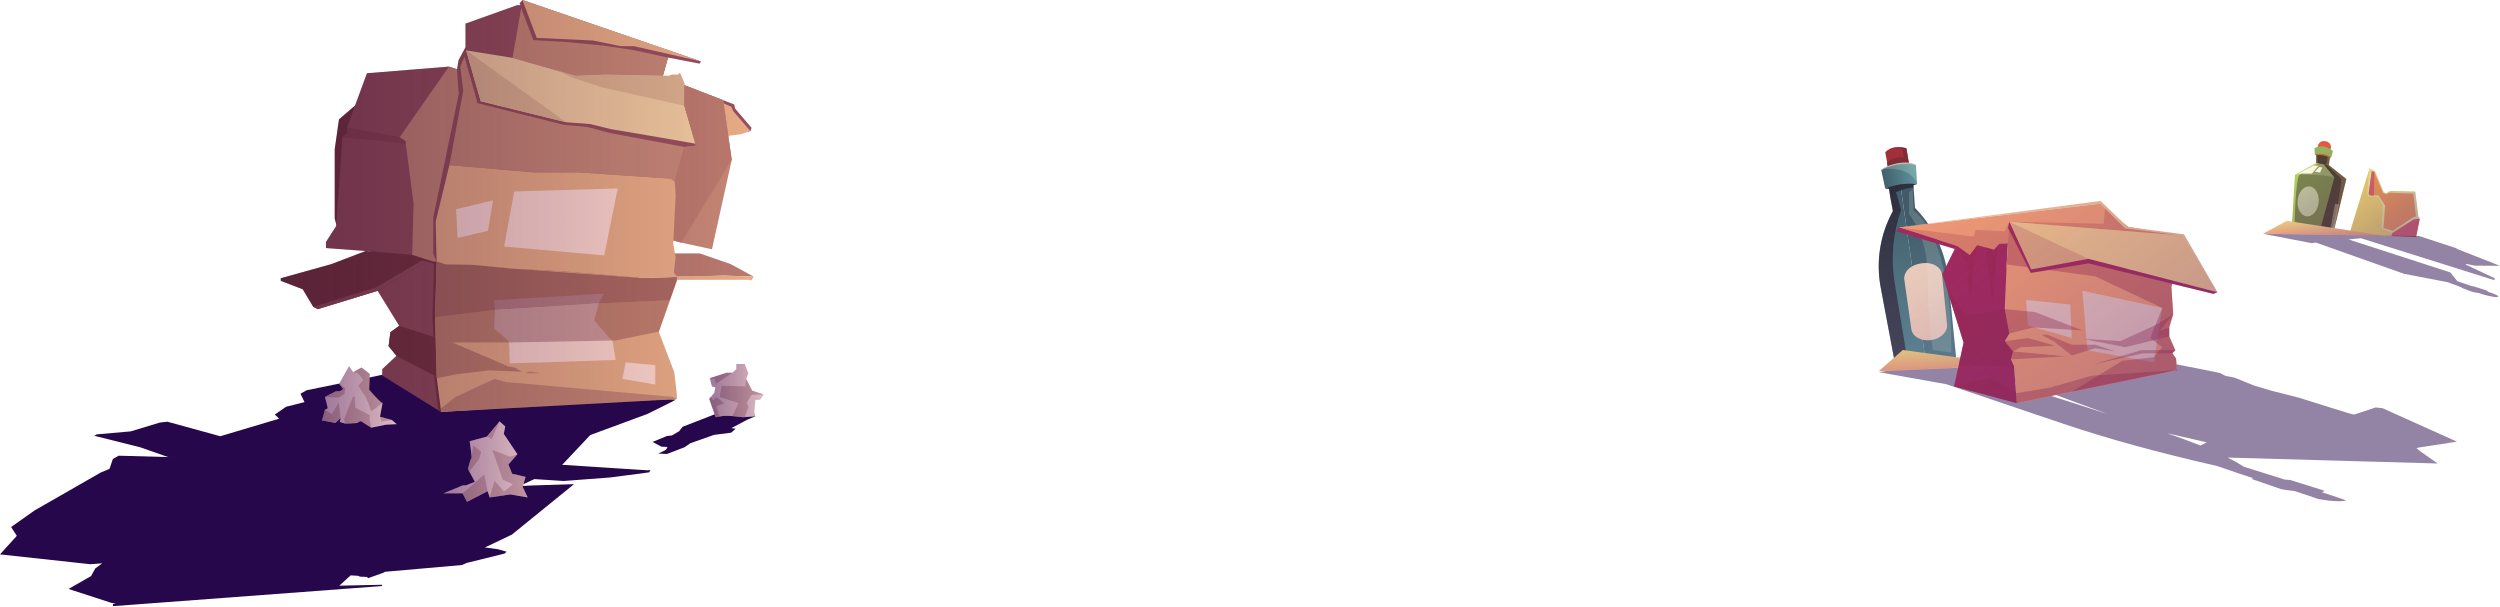
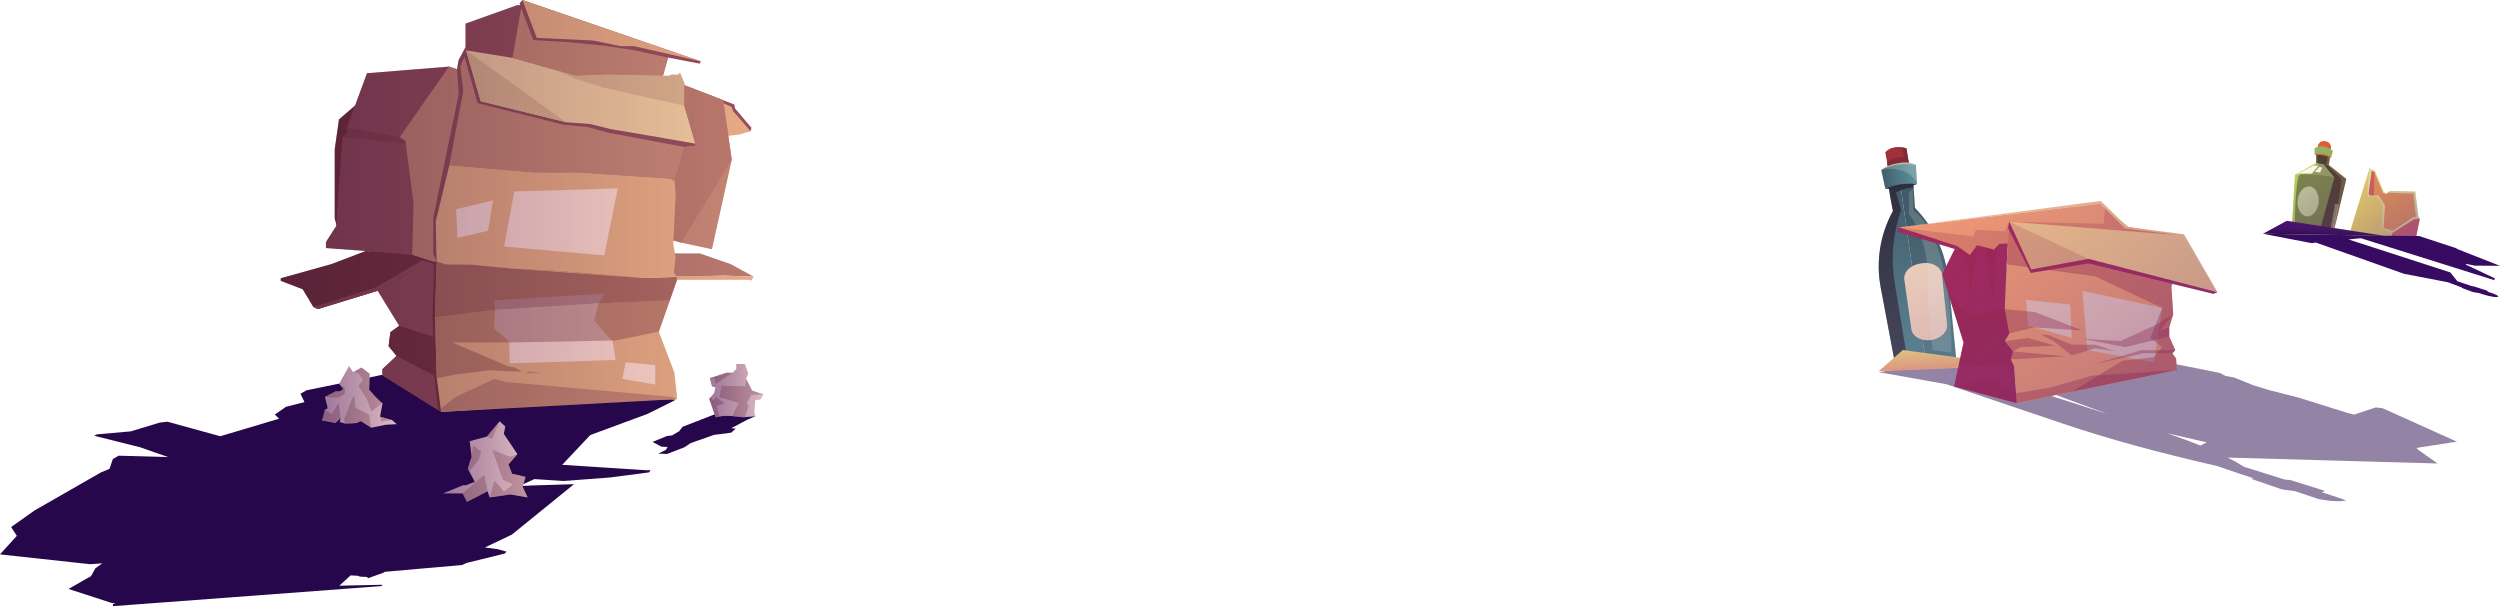
<svg xmlns="http://www.w3.org/2000/svg" xmlns:xlink="http://www.w3.org/1999/xlink" viewBox="0 0 1418.89 344.03">
  <defs>
-     <style>.cls-1{isolation:isolate;}.cls-2,.cls-3{fill:#27074b;}.cls-2,.cls-23,.cls-24,.cls-25,.cls-26,.cls-27,.cls-28,.cls-29,.cls-30,.cls-31,.cls-32,.cls-33,.cls-34,.cls-35,.cls-36,.cls-37,.cls-38,.cls-39,.cls-40,.cls-41,.cls-42,.cls-43,.cls-44,.cls-45,.cls-46,.cls-48,.cls-49,.cls-50,.cls-51,.cls-52,.cls-53,.cls-54,.cls-55,.cls-56,.cls-57{fill-rule:evenodd;}.cls-2,.cls-32{opacity:0.5;}.cls-14,.cls-16,.cls-4,.cls-6{fill:#7d3647;}.cls-5{fill:#974e5f;}.cls-53,.cls-6{opacity:0.38;}.cls-7{fill:#c58677;}.cls-8{fill:#e7ab86;}.cls-9{fill:#c58675;}.cls-10{fill:#eec79e;}.cls-11{fill:#daaf8d;}.cls-12{fill:#b9796f;}.cls-13{fill:#fad5cc;}.cls-14{opacity:0.56;}.cls-15{fill:#ddbac7;}.cls-16{opacity:0.3;}.cls-17{fill:#bb796d;}.cls-18,.cls-27,.cls-42,.cls-43{mix-blend-mode:multiply;}.cls-19{fill:url(#linear-gradient);}.cls-20{fill:url(#linear-gradient-2);}.cls-21{fill:url(#linear-gradient-3);}.cls-22{fill:url(#linear-gradient-4);}.cls-23{fill:url(#Áåçûìÿííûé_ãðàäèåíò_42);}.cls-24{fill:url(#Áåçûìÿííûé_ãðàäèåíò_83);}.cls-25{fill:url(#Áåçûìÿííûé_ãðàäèåíò_83-2);}.cls-26{fill:url(#Áåçûìÿííûé_ãðàäèåíò_66);}.cls-27{fill:#8b3d5c;}.cls-27,.cls-42{opacity:0.67;}.cls-28{fill:url(#Áåçûìÿííûé_ãðàäèåíò_17);}.cls-29{fill:#a42f38;}.cls-30{fill:#822b36;}.cls-31{fill:url(#Áåçûìÿííûé_ãðàäèåíò_83-3);}.cls-32,.cls-44,.cls-45,.cls-47{fill:#ffffe5;}.cls-32,.cls-45{mix-blend-mode:soft-light;}.cls-33{fill:#cebdac;}.cls-34{fill:#ffe86d;}.cls-35{fill:#ffffac;}.cls-36{fill:#ffa654;}.cls-37{fill:#ea6a5f;}.cls-38{fill:#e25b38;}.cls-39{fill:#ffffe8;}.cls-40{fill:#a27897;}.cls-41{fill:#d1dbe8;}.cls-42{fill:#8877bd;}.cls-43{fill:#b3d168;}.cls-46{fill:url(#Áåçûìÿííûé_ãðàäèåíò_17-2);}.cls-47{opacity:0.53;}.cls-48{fill:#ab275f;}.cls-49{fill:#ffa479;}.cls-50,.cls-53,.cls-55{fill:#9f2247;}.cls-50{opacity:0.23;}.cls-51{fill:#ffcf9d;}.cls-52{fill:#f9d1c7;}.cls-54{fill:#ffcf92;}.cls-55{opacity:0.2;}.cls-56{opacity:0.44;fill:url(#linear-gradient-5);}.cls-57{fill:url(#linear-gradient-6);}</style>
+     <style>.cls-1{isolation:isolate;}.cls-2,.cls-3{fill:#27074b;}.cls-2,.cls-23,.cls-24,.cls-25,.cls-26,.cls-27,.cls-28,.cls-29,.cls-30,.cls-31,.cls-32,.cls-33,.cls-34,.cls-35,.cls-36,.cls-37,.cls-38,.cls-39,.cls-40,.cls-41,.cls-42,.cls-43,.cls-44,.cls-45,.cls-46,.cls-48,.cls-49,.cls-50,.cls-51,.cls-52,.cls-53,.cls-54,.cls-55,.cls-56,.cls-57,.cls-58{fill-rule:evenodd;}.cls-2,.cls-32{opacity:0.5;}.cls-14,.cls-16,.cls-4,.cls-6{fill:#7d3647;}.cls-5{fill:#974e5f;}.cls-53,.cls-6{opacity:0.38;}.cls-7{fill:#c58677;}.cls-8{fill:#e7ab86;}.cls-9{fill:#c58675;}.cls-10{fill:#eec79e;}.cls-11{fill:#daaf8d;}.cls-12{fill:#b9796f;}.cls-13{fill:#fad5cc;}.cls-14{opacity:0.56;}.cls-15{fill:#ddbac7;}.cls-16{opacity:0.3;}.cls-17{fill:#bb796d;}.cls-18,.cls-27,.cls-42,.cls-43{mix-blend-mode:multiply;}.cls-19{fill:url(#linear-gradient);}.cls-20{fill:url(#linear-gradient-2);}.cls-21{fill:url(#linear-gradient-3);}.cls-22{fill:url(#linear-gradient-4);}.cls-23{fill:url(#Áåçûìÿííûé_ãðàäèåíò_42);}.cls-24{fill:url(#Áåçûìÿííûé_ãðàäèåíò_83);}.cls-25{fill:url(#Áåçûìÿííûé_ãðàäèåíò_83-2);}.cls-26{fill:url(#Áåçûìÿííûé_ãðàäèåíò_66);}.cls-27{fill:#8b3d5c;}.cls-27,.cls-42{opacity:0.67;}.cls-28{fill:url(#Áåçûìÿííûé_ãðàäèåíò_17);}.cls-29{fill:#a42f38;}.cls-30{fill:#822b36;}.cls-31{fill:url(#Áåçûìÿííûé_ãðàäèåíò_83-3);}.cls-32,.cls-44,.cls-45,.cls-47{fill:#ffffe5;}.cls-32,.cls-45{mix-blend-mode:soft-light;}.cls-33{fill:#cebdac;}.cls-34{fill:#ffe86d;}.cls-35{fill:#ffffac;}.cls-36{fill:#ffa654;}.cls-37{fill:#ea6a5f;}.cls-38{fill:#e25b38;}.cls-39{fill:#ffffe8;}.cls-40{fill:#a27897;}.cls-41{fill:#d1dbe8;}.cls-42{fill:#8877bd;}.cls-43{fill:#b3d168;}.cls-46{fill:url(#linear-gradient-5);}.cls-47{opacity:0.53;}.cls-48{fill:#ab275f;}.cls-49{fill:#ffa479;}.cls-50,.cls-53,.cls-55{fill:#9f2247;}.cls-50{opacity:0.23;}.cls-51{fill:#ffcf9d;}.cls-52{fill:#f9d1c7;}.cls-54{fill:#ffcf92;}.cls-55{opacity:0.2;}.cls-56{opacity:0.44;fill:url(#linear-gradient-6);}.cls-57{fill:url(#linear-gradient-7);}.cls-58{fill:#380b63;}</style>
    <linearGradient id="linear-gradient" x1="159.34" y1="116.89" x2="427.73" y2="116.89" gradientUnits="userSpaceOnUse">
      <stop offset="0" stop-color="#5f3484" stop-opacity="0.46" />
      <stop offset="0.42" stop-color="#61356f" stop-opacity="0.28" />
      <stop offset="1" stop-color="#64364d" stop-opacity="0" />
    </linearGradient>
    <linearGradient id="linear-gradient-2" x1="402.52" y1="221.7" x2="433.36" y2="221.7" xlink:href="#linear-gradient" />
    <linearGradient id="linear-gradient-3" x1="251.65" y1="261.98" x2="299.49" y2="261.98" xlink:href="#linear-gradient" />
    <linearGradient id="linear-gradient-4" x1="182.58" y1="225.25" x2="225.19" y2="225.25" xlink:href="#linear-gradient" />
    <radialGradient id="Áåçûìÿííûé_ãðàäèåíò_42" cx="-7444.4" cy="-491.73" r="8.03" gradientTransform="matrix(-0.99, 0.14, 0.18, 1.25, -6201.01, 1778.29)" gradientUnits="userSpaceOnUse">
      <stop offset="0.02" stop-color="#371b32" />
      <stop offset="0.99" stop-color="#2a1032" />
    </radialGradient>
    <linearGradient id="Áåçûìÿííûé_ãðàäèåíò_83" x1="-7452.91" y1="796.46" x2="-7452.91" y2="691.58" gradientTransform="matrix(-0.99, 0.14, 0.14, 0.99, -6388.15, 473.88)" gradientUnits="userSpaceOnUse">
      <stop offset="0.02" stop-color="#5a959c" />
      <stop offset="0.95" stop-color="#3e5e6b" />
    </linearGradient>
    <linearGradient id="Áåçûìÿííûé_ãðàäèåíò_83-2" x1="20.53" y1="796.12" x2="20.53" y2="691.25" gradientTransform="translate(950 -578.43) rotate(-8.16)" xlink:href="#Áåçûìÿííûé_ãðàäèåíò_83" />
    <linearGradient id="Áåçûìÿííûé_ãðàäèåíò_66" x1="-7448.61" y1="2644.37" x2="-7448.61" y2="2585.97" gradientTransform="matrix(-0.99, 0.14, 0.11, 0.74, -6558.87, -716)" gradientUnits="userSpaceOnUse">
      <stop offset="0.03" stop-color="#ffdbc7" />
      <stop offset="1" stop-color="#ffe3ca" />
    </linearGradient>
    <linearGradient id="Áåçûìÿííûé_ãðàäèåíò_17" x1="1105.32" y1="210.71" x2="1105.32" y2="198.66" gradientUnits="userSpaceOnUse">
      <stop offset="0" stop-color="#ffae86" />
      <stop offset="1" stop-color="#ffe588" />
    </linearGradient>
    <linearGradient id="Áåçûìÿííûé_ãðàäèåíò_83-3" x1="-7453.44" y1="-496.04" x2="-7433.6" y2="-496.04" gradientTransform="matrix(-0.99, 0.14, 0.18, 1.25, -6201.01, 1778.29)" xlink:href="#Áåçûìÿííûé_ãðàäèåíò_83" />
-     <linearGradient id="Áåçûìÿííûé_ãðàäèåíò_17-2" x1="1318.81" y1="133.83" x2="1318.81" y2="125.34" xlink:href="#Áåçûìÿííûé_ãðàäèåíò_17" />
-     <linearGradient id="linear-gradient-5" x1="1346.34" y1="146.23" x2="1307.72" y2="93.65" gradientUnits="userSpaceOnUse">
+     <linearGradient id="linear-gradient-5" x1="1318.81" y1="133.83" x2="1318.81" y2="125.34" gradientUnits="userSpaceOnUse">
+       <stop offset="0" stop-color="#180638" />
+       <stop offset="0.47" stop-color="#40096a" />
+       <stop offset="0.96" stop-color="#440f74" />
+       <stop offset="1" stop-color="#4949ed" />
+     </linearGradient>
+     <linearGradient id="linear-gradient-6" x1="1346.34" y1="146.23" x2="1307.72" y2="93.65" gradientUnits="userSpaceOnUse">
      <stop offset="0" stop-color="#5f3484" />
      <stop offset="0.21" stop-color="#60347a" stop-opacity="0.82" />
      <stop offset="0.66" stop-color="#623562" stop-opacity="0.38" />
      <stop offset="1" stop-color="#64364d" stop-opacity="0" />
    </linearGradient>
-     <linearGradient id="linear-gradient-6" x1="1232.73" y1="271.66" x2="1069.99" y2="68.23" xlink:href="#linear-gradient" />
+     <linearGradient id="linear-gradient-7" x1="1232.73" y1="271.66" x2="1069.99" y2="68.23" xlink:href="#linear-gradient" />
  </defs>
  <g class="cls-1">
    <g id="Layer_2" data-name="Layer 2">
      <g id="_7" data-name="7">
        <path class="cls-2" d="M1373.64,253.86l-2.17.42,1.65,1.48,10.38,7.3-119.22-3.36a86.43,86.43,0,0,1,9.32,5.24l20.75,6.5h0l2.31.72,3.16.27,19.18,6s.74.6-1.3.9l13.81,4.61s-2,1.1-9.77.17h-.1c-1.72-.21-3.7-.51-6-.95l-9.69-3.26h0l-3.5-1.16c-4.85-.53-7.76-1.11-7.76-1.11l-17.24-5.95c.52-.07,1.12-.12,1.76-.15l-3.72-1.25-4.38-1.41-13-4.45-1.66-.38c-30.9-7-60.94-15.25-85.15-23.44l-66.69-22.55-38.16-6.81,20.7-3.41,20.77-.11,17-6.67,42.32,2.39-12.34-1.13,80.9,4.56,24,4.77,3.41,1.75,4.88.89,11,4.46,9.59,2.89,15.94,4.05,27.69,8.66.45.14,3.35.83,12.2-4.06,3.93.43,42.21,19Zm-234-37L1196.28,235l-37.21-13.68-17.73-4.71Zm90.21,29c7,2.39,13.33,4.74,19,7l3.62-1.81Zm-94.93-41.69,27,8.49h0l-27-8.49Zm255.95,46.26-1.46.29,3-.45Z" />
        <polygon class="cls-3" points="318.91 263.8 345.79 265.53 367.49 266.92 369.15 266.78 368.44 268.09 346.3 270.99 319.88 272.99 303.29 271.92 296.96 274.82 295.27 275.86 301.56 275.54 325.79 274.79 290.51 303.42 275.22 310.71 282.39 311.67 287.49 313.1 286.4 314.18 264.88 319.49 262.24 320.68 218.63 324.51 218.52 324.52 217.52 325.09 208.81 328.19 208.42 327.47 204.27 327.27 203.17 326.79 199 326.56 192.6 332.4 217.01 331.88 216.59 332.63 64.11 344.03 64.08 342.83 65.69 342.36 63.36 342.21 38.9 334.27 51.7 326.94 54.1 322.6 58.01 319.72 51.17 320.22 0 314.64 9.54 304.12 6.31 299.12 19.67 289.67 57.28 268.12 61.52 266.38 62.23 265.93 64.05 260.51 67.33 258.63 98.85 259.51 98.86 259.5 95.42 259.41 79.66 253.89 53.49 247.33 54.91 246.52 74.19 244.83 90.71 239.83 95.01 239.34 125.01 247.59 158.4 237.63 155.98 235.28 162.31 230.88 172.82 228.21 170.53 223.47 173.98 221.5 220.65 211.96 230.13 213.14 230.13 213.14 233.06 212.72 383.53 226.79 381.34 228.04 367.41 234.95 336.46 246.37 334.96 246.97 319.29 263.58 318.91 263.8" />
        <polygon class="cls-3" points="405.26 246.82 391.9 251.51 388.53 253.83 378.52 257.66 373.64 257.43 377.98 255.29 378.87 253.68 375.38 253.51 370.36 250.81 378.51 247.46 381.41 247.12 385.44 244.76 387.41 242.23 406.65 234.75 408.34 235.15 411.13 235.8 422.42 235.52 428.8 236.24 424.44 238.05 415.01 243.02 417.54 243.28 414.99 245.57 405.26 246.82" />
        <polygon class="cls-4" points="192.38 67.77 209.1 53.34 192.38 132.82 189.97 124.12 189.97 84.72 192.38 67.77" />
        <polygon class="cls-5" points="246.84 231.66 216.95 213.11 216.95 209.5 225.02 201.94 220.55 196.44 221.58 188.54 226.57 184.93 210.93 159.51 210.25 142.67 184.99 140.78 184.99 137.35 190.83 128.24 194.36 77.82 196.93 75.42 196.93 72.32 208.27 41.57 254.83 37.79 259.38 39.34 260.24 34.19 264.19 26.8 264.19 13.4 293.48 2.92 295.45 2.92 294.85 1.98 296.49 0 397.8 34.83 397.11 36.12 379.16 32.68 375.81 44.54 388.52 48.4 416.74 59.31 417.17 61.54 426.53 72.54 425.93 74.43 412.44 76.15 399.5 132.08 374.08 135.74 344.07 193.24 250.39 233.78 246.84 231.66" />
        <polygon class="cls-6" points="194.36 77.82 196.93 75.42 196.93 72.32 226.85 77.82 230.29 80.14 230.29 81.52 194.36 77.82" />
        <polygon class="cls-4" points="207.5 142.47 233.95 144.62 245.86 148.4 247.81 148.4 246.9 180.07 247.81 213.74 250.39 233.78 248.71 232.78 246.44 213.16 225.02 201.94 220.55 196.44 221.58 188.54 226.57 184.93 245.98 191.18 245.41 179.72 246.32 149.72 242.09 148.46 214.33 165.04 180.41 175.43 177.78 174.17 171.82 164.2 159.34 159.39 159.34 157.91 188.09 149.89 207.5 142.47" />
        <polygon class="cls-5" points="239.51 147.83 213.21 163.2 177.78 174.17 180.41 175.43 214.33 165.04 242.09 148.46 239.51 147.83" />
        <polygon class="cls-7" points="247.81 148.4 245.86 148.4 233.95 144.62 234.7 115.53 230.29 81.52 230.29 80.14 226.85 77.82 254.83 37.79 259.38 39.34 260.35 53.34 245.92 123.38 245.86 144.05 247.81 148.4" />
        <polygon class="cls-8" points="296.49 0 304.62 21.5 336.57 22.99 352.26 26.2 359.82 26.2 397.8 34.83 296.49 0" />
        <polygon class="cls-9" points="295.8 4.55 290.87 32.84 316.3 40.06 326.72 43.03 343.9 42.35 376.24 43.03 379.16 32.68 359.82 28.49 342.41 25.86 320.88 23.79 302.67 22.76 295.8 4.55" />
        <polygon class="cls-10" points="264.53 28.6 290.87 32.84 326.72 43.03 343.9 42.35 376.24 43.03 379.75 43.03 381.24 42.35 384.67 42.46 385.93 41.32 388.45 47.33 388.45 60.04 394.87 81.57 368.24 76.93 346.59 73.27 335.02 70.41 321.28 69.38 272.84 57.46 264.53 28.6" />
        <polygon class="cls-11" points="342.13 49.68 326.09 44.52 316.3 40.06 326.72 43.03 343.9 42.35 379.75 43.03 381.24 42.35 384.67 42.46 385.93 41.32 388.45 47.33 388.45 60.04 342.13 49.68" />
        <polygon class="cls-7" points="263.62 32.21 261.21 37.79 262.93 51.57 255.03 93.71 302.79 97.83 327.98 97.83 380.66 101.39 382.95 102.99 388.45 83.41 346.19 75.5 333.25 72.07 319.85 70.81 271.06 58.55 263.62 32.21" />
        <polygon class="cls-8" points="408.67 57.81 415.08 60.56 416.22 63.19 425.93 74.43 420.12 76.25 406.95 77.85 408.67 57.81" />
        <polygon class="cls-9" points="410.46 56.88 415.31 90.68 404.08 141.47 386.56 137.69 380.72 136.09 382.95 102.99 388.45 83.41 394.87 82.66 394.87 81.57 388.45 60.04 388.52 48.4 410.46 56.88" />
        <polygon class="cls-12" points="380.72 143.82 397.15 143.82 414.68 149.89 427.73 156.99 411.01 156.42 392 156.99 380.72 156.99 380.72 143.82" />
        <polygon class="cls-8" points="380.72 158.82 407 158.82 425.44 158.82 426.53 159.22 427.73 156.99 411.01 156.42 380.72 156.99 380.72 158.82" />
        <polygon class="cls-8" points="250.39 233.78 247.81 213.74 246.9 180.07 247.81 148.4 252.91 150.06 268.02 150.29 294.02 152.69 318.59 153.95 364.86 157.82 384.16 157.16 384.16 159.22 373.96 188.2 374.31 189.34 382.73 211.39 384.16 224.22 384.16 226.51 335.88 228.17 250.39 233.78" />
        <polygon class="cls-13" points="342.81 166.61 339.83 172.16 337.2 181.84 345.19 191.09 347.62 193.27 349.45 204.29 289.33 206.24 288.93 194.38 287.5 192.53 280.39 186.42 280.91 175.89 280.39 170.43 342.81 166.61" />
        <polygon class="cls-9" points="280.68 215.05 258.58 225.25 250.14 231.87 250.39 233.78 384.16 226.51 381.64 225.25 292.48 217.29 287.55 216.94 280.68 215.05" />
        <polygon class="cls-6" points="247.93 214.63 258.69 212.48 277.47 210.19 296.37 210.99 292.13 208.58 288.24 207.9 283.89 205.95 256.63 194.38 288.93 194.38 349.34 193.24 373.96 188.2 380.21 170.43 339.83 172.16 280.91 175.89 246.9 180.07 247.93 214.63" />
        <polygon class="cls-14" points="384.16 157.16 384.16 159.22 380.21 170.43 338.81 172.23 280.91 175.89 246.9 180.07 247.81 148.4 252.91 150.06 268.02 150.29 292.98 152.59 364.86 157.82 384.16 157.16" />
        <polygon class="cls-9" points="298.03 211.85 300.78 210.82 307.31 211.85 298.03 211.85" />
        <polygon class="cls-13" points="353.23 215.05 355.07 205.66 371.9 207.27 371.9 218.26 353.23 215.05" />
        <polygon class="cls-15" points="417.9 206.58 417.9 209.5 415.75 211.56 412.32 211.56 402.87 214.63 404.07 219.29 406.05 219.89 405.36 223.07 402.52 226.34 406.13 236.81 412.06 235.78 421.68 236.81 428.72 236.3 428.12 233.78 428.72 227.02 431.47 226.85 433.36 223.84 426.92 221.7 423.48 215.05 424.69 211.96 422.71 206.58 417.9 206.58" />
        <polygon class="cls-16" points="419.1 228.74 408.37 225.39 409.57 218.95 423.05 219.29 423.48 215.05 426.92 221.7 433.36 223.84 426.53 224.1 423.74 228.74 424.86 230.8 422.71 236.74 421.68 236.81 415.67 236.17 419.1 228.74" />
        <polygon class="cls-16" points="408.37 236.43 406.65 230.54 411.11 228.91 406.65 225.39 404.67 227.19 403.34 225.39 402.52 226.34 406.13 236.81 408.37 236.43" />
        <polygon class="cls-16" points="402.87 214.63 405.75 215.05 405.75 216.2 406.35 217.83 415.75 211.56 412.32 211.56 402.87 214.63" />
        <path class="cls-15" d="M283.52,239.13l3.26,2.92-.86,4.21s6.87,10.1,7.73,11.51l-5.07,5.84,2.06,5.24,7.65,1.81-1.63,5.67,2.83,6-9.88-1.72-11.68,1.72-1.2-3.52-11.68,6L262.56,280H251.65l11.08-4.55h1.72l5.06-2-3.95-7.3s1.55-5.93,2-6.1-1-9.62-1-9.62l9.8-2.66Z" />
        <path class="cls-16" d="M285.32,272.29l-5.84-16.92,10,3.86,4.21-1.46-5.07,5.84,2.06,5.24,7.65,1.81-1.63,5.67,2.83,6-9.88-1.72-11.68,1.72s2.45-9.23,2.75-9.28,5.33,6,5.33,6l5.06-4.21Z" />
        <polygon class="cls-16" points="276.73 278.82 274.84 269.37 262.56 280.02 265.05 284.83 276.73 278.82" />
        <polygon class="cls-16" points="267.54 260.09 268.57 252.71 273.04 256.4 271.92 260.61 266.32 267.58 265.56 266.19 267.54 260.09" />
        <polygon class="cls-16" points="276.39 247.81 279.13 249.18 283.51 239.13 276.39 247.81" />
        <path class="cls-15" d="M192.49,217.8l5.62-10,2.34,3.44,4.7-2.64,4.7,3.55-.35,9s6,7.08,7.62,7.62l-1.43,7.73,6.75,1.89,2.75,2.35-6.41.34-8.08,1.66L204.86,239s-1.57.43-1.77.86-7.27.51-7.27.51l-3-.91.52-2.23-3,2.8s-8-1.52-7.73-1.49,1.77-5.95,1.77-5.95l1.66-.92-1.6-6.41s5.58-3,6-3.09,2.4-.12,2.4-.12l2-1.2Z" />
        <polygon class="cls-16" points="195.3 237.96 200.28 225.25 201.2 224.9 201.71 231.43 209.9 235.67 209.62 237.22 210.7 242.71 204.86 238.99 203.09 239.85 195.82 240.37 195.3 237.96" />
        <polygon class="cls-16" points="193.3 237.22 192.21 228.45 188.37 235.04 184.36 232.58 182.59 238.53 190.32 240.02 193.3 237.22" />
        <polygon class="cls-16" points="184.42 225.25 191.35 225.65 193.01 225.25 195.59 223.47 195.87 220.38 192.49 217.8 194.78 220.84 192.78 222.04 190.38 222.16 184.42 225.25" />
        <polygon class="cls-16" points="215.69 236.47 216.43 239.22 222.44 238.36 215.69 236.47" />
        <polygon class="cls-16" points="217.12 228.74 210.7 233.49 209.04 228.74 207.73 225.65 203.43 219.01 206.07 215.57 203 211.56 200.45 211.22 205.15 208.58 209.84 212.13 209.5 221.12 217.12 228.74" />
        <polygon class="cls-17" points="415.31 90.68 410.46 56.88 388.52 48.4 388.45 60.04 394.87 82.66 388.45 83.41 382.95 102.99 380.72 136.09 386.56 137.69 415.31 90.68" />
        <polygon class="cls-11" points="264.53 28.6 321.28 69.38 272.84 57.46 264.53 28.6" />
        <polygon class="cls-8" points="255.03 93.71 302.79 97.83 327.98 97.83 380.66 101.39 382.95 102.99 383.47 110.66 382.1 138.38 383.47 146.17 382.44 154.53 384.16 157.16 364.86 157.82 318.59 153.95 291.96 152.58 268.02 150.29 252.91 150.06 247.81 148.4 247.3 125.77 255.03 93.71" />
        <polygon class="cls-13" points="258.86 118.74 259.67 135 276.96 130.99 279.82 113.7 258.86 118.74" />
        <polygon class="cls-13" points="286.12 139.92 291.85 108.66 350.6 106.94 342.93 144.96 286.12 139.92" />
        <g class="cls-18">
          <polygon class="cls-19" points="384.16 158.82 407 158.82 425.44 158.82 426.53 159.22 427.73 156.99 414.68 149.89 397.15 143.82 383.06 143.82 382.1 138.38 382.19 136.49 386.56 137.69 404.08 141.47 415.31 90.68 413.36 77.07 420.12 76.25 425.93 74.43 426.53 72.54 417.17 61.54 416.74 59.31 388.52 48.4 388.45 48.38 388.45 47.33 385.93 41.32 384.67 42.46 381.24 42.35 379.75 43.03 376.25 42.97 379.16 32.68 397.11 36.12 397.8 34.83 296.49 0 294.85 1.98 295.45 2.92 293.48 2.92 264.19 13.4 264.19 26.8 260.24 34.19 259.38 39.34 254.83 37.79 208.27 41.57 201.52 59.88 192.38 67.77 189.97 84.72 189.97 124.12 190.89 127.43 190.83 128.24 184.99 137.35 184.99 140.78 210.25 142.67 210.25 142.69 207.5 142.47 188.09 149.89 159.34 157.91 159.34 159.39 171.82 164.2 177.78 174.17 180.41 175.43 214.33 165.04 226.57 184.93 221.58 188.54 220.55 196.44 225.02 201.94 216.95 209.5 216.95 213.11 246.84 231.66 248.71 232.78 248.71 232.78 250.39 233.78 384.16 226.51 384.16 224.22 382.73 211.39 374.31 189.34 373.96 188.2 384.16 159.22 384.16 158.82" />
          <polygon class="cls-20" points="426.92 221.7 423.48 215.05 424.69 211.96 422.71 206.58 417.9 206.58 417.9 209.5 415.75 211.56 412.32 211.56 402.87 214.63 404.07 219.29 406.05 219.89 405.36 223.07 402.52 226.34 406.13 236.81 408.37 236.43 412.06 235.78 421.68 236.81 428.72 236.3 428.12 233.78 428.72 227.02 431.47 226.85 433.36 223.84 426.92 221.7" />
          <path class="cls-21" d="M298.29,270.66l-7.65-1.81-2.06-5.24,5.07-5.84c-.86-1.41-7.73-11.51-7.73-11.51l.86-4.21-3.26-2.92-7.13,8.68-9.8,2.66s1,7,1,9l-.08.57c-.43.17-2,6.1-2,6.1l.76,1.39h0l3.19,5.91-5.06,2h-1.72L251.65,280h10.91l2.49,4.81,11.68-6,1.2,3.52,11.68-1.72,9.88,1.72-2.83-6Z" />
          <path class="cls-22" d="M215.69,236.47l1.43-7.73-7.62-7.62.35-9-4.7-3.55-4.7,2.64-2.34-3.44-5.62,10,2.29,3-2,1.2s-2,.06-2.4.12-6,3.09-6,3.09l1.6,6.41-1.66.92-1.77,5.95c-.23,0,7.73,1.49,7.73,1.49l3-2.8-.52,2.23,3,.91s7.07-.08,7.27-.51l1.77-.86,5.84,3.72,8.08-1.66,6.41-.34-2.75-2.35Z" />
        </g>
        <path class="cls-23" d="M1088.05,104.45s-10.12,3.44-18.08,2.59A23.86,23.86,0,0,1,1088.05,104.45Z" />
        <path class="cls-24" d="M1110.19,202.89l-4.43-44.5a67.08,67.08,0,0,0-18.91-40.4h0l-1.17-17.54-7.59,1.09L1093,205.3Z" />
        <path class="cls-25" d="M1075.78,207.83l-8.41-44.74a64.9,64.9,0,0,1,6.56-42.59l.38-.71-3.12-17.26,6.9-1L1093,205.3Z" />
        <path class="cls-26" d="M1096,193h0c-5.58.8-10.6-1.95-11.2-6.15l-4-28.19c-.54-3.81,2.75-7.62,7.73-8.8a25.12,25.12,0,0,1,3-.53c5.44-.59,10.23,2.38,10.65,6.47l2.88,28.39C1105.5,188.32,1101.49,192.22,1096,193Z" />
        <path class="cls-27" d="M1079,119.13l-2.91-10a28.41,28.41,0,0,1,10-2.78l0-.14c-.32-1,.51-3.56-.53-3.53-2,.06-9.34-.08-13.38,1-1.12.29.09,3.68.22,4.84l.36,3.4,1.61,7.89-.38.71a64.9,64.9,0,0,0-6.56,42.59l8.41,44.74,7.14-1-7.62-46.19A83.79,83.79,0,0,1,1079,119.13Z" />
        <polygon class="cls-28" points="1066.27 210.71 1079.94 198.66 1144.36 207.33 1066.27 210.71" />
        <path class="cls-29" d="M1084.45,98.57,1082,84.14s-7.64-2.42-12,2.25l2.53,13.89S1077,96.9,1084.45,98.57Z" />
        <path class="cls-30" d="M1071,92.19a12,12,0,0,1,9.68-2.86l-1-4.78s-1-1-7.19,0a16,16,0,0,1,9.45-.38l1.65,10-12,2Z" />
        <path class="cls-31" d="M1088.05,104.45A37.45,37.45,0,0,0,1070,107l-2.29-10.53s9.11-6.3,19.64-2.82Z" />
        <path class="cls-32" d="M1069.26,96s14.65-2.23,18.79,8.44l-.73-10.76A21.55,21.55,0,0,0,1069.26,96Z" />
        <path class="cls-32" d="M1083.49,109V121.6s10.7,12.39,10.65,35.91a276.69,276.69,0,0,0,2.86,41.15l10.47,1.47s2.11-62.89-21.39-80.64l-.58-12Z" />
        <path class="cls-33" d="M1067.68,96.51s2-2.47,9.42-3.87,10.22,1,10.22,1A30.17,30.17,0,0,0,1067.68,96.51Z" />
        <polygon class="cls-34" points="1373.36 124.14 1371.27 134.31 1333.2 133.31 1344.84 95.52 1347.96 97.13 1352.9 109.1 1354.27 109.74 1356.55 108.36 1370.79 108.77 1372.57 122.92 1373.36 124.14" />
        <path class="cls-35" d="M1373.36,124.14l-3.34.37s-12,7.63-12.24,7.71-6-2.66-6-2.66l.61-13-2.84-5-5.33,0-.68-1.58,1.26-14.38,3.13,1.61,4.94,12,1.37.64,2.28-1.38,14.24.41,1.78,14.15Z" />
        <polygon class="cls-36" points="1346.11 97.11 1347.65 97.7 1352.45 109.48 1354.17 110.18 1356.26 109.38 1369.71 109.91 1371.15 122.89 1369.34 123.4 1358 131.02 1352.75 129.42 1353.67 116.67 1349.92 110.88 1344.9 110.88 1344.39 109.75 1346.11 97.11" />
        <polygon class="cls-37" points="1347.65 97.7 1347.32 111 1344.9 110.88 1344.39 109.75 1346.11 97.11 1347.65 97.7" />
        <polygon class="cls-37" points="1357.78 132.22 1357.28 133.94 1371.27 134.31 1373.36 124.14 1370.02 124.51 1357.78 132.22" />
        <path class="cls-38" d="M1315.45,86.56l0-3.19a3.39,3.39,0,0,1,3.81-3.3,10.41,10.41,0,0,1,1.09.2,3.37,3.37,0,0,1,2.22,4.9l-1.34,2.47Z" />
        <polygon class="cls-39" points="1300.76 128.06 1302.5 99.17 1314.51 92.49 1318.82 93.28 1324.89 100.74 1317.65 130.98 1300.76 128.06" />
        <polygon class="cls-40" points="1318.82 93.28 1321.72 93.65 1331.66 101.59 1324.31 132.16 1316.7 130.81 1324.89 100.74 1318.82 93.28" />
        <polygon class="cls-40" points="1314.51 92.49 1314.55 86.7 1322.63 87.88 1321.72 93.65 1318.82 93.28 1314.51 92.49" />
        <path class="cls-41" d="M1313.62,84.09l.12,3.53s3.58-1,9.31,1.71l1-3.63S1319.13,81.23,1313.62,84.09Z" />
        <path class="cls-42" d="M1302.5,126.06c.68,1.75,18.81,5.38,20.7,3.81s5.72-25.19,5.72-28.28c0,0-3.08-3.08-8.55-8.2l.75-4.87a15,15,0,0,0-5.86-1.08l.16,5.33s-8.88,4.32-10.59,6.83S1302.12,125.07,1302.5,126.06Z" />
        <path class="cls-43" d="M1325,128.79l6.68-27.2-9.93-7.88.63-4.22h0l.69-.16,1-3.63s-4.93-4.47-10.44-1.61l.12,3.53.18,0-.18,0,.7.42h0l.07,4.45-12,6.68-1.74,28.89,16.89,2.92,6.66,1.18.5-2.52h0Z" />
        <path class="cls-38" d="M1313.74,87.62l.7.42,0-.14s4.88-.09,7.9,1.59l.69-.16S1318.43,86.27,1313.74,87.62Z" />
        <path class="cls-32" d="M1302.5,99.17s15.22-.65,22.39,1.57l-6.08-7.46-4.3-.79Z" />
        <polygon class="cls-44" points="1304.39 98.55 1313.14 93.91 1315.9 94.05 1312.13 98.51 1304.39 98.55" />
        <polygon class="cls-44" points="1316.38 94.79 1313.82 97.41 1316.77 97.95 1318.01 95.09 1316.38 94.79" />
        <polygon class="cls-45" points="1322.74 129.26 1325.27 115.62 1327.46 116.03 1324.82 129.65 1322.74 129.26" />
        <polygon class="cls-46" points="1284.39 132.64 1297.85 125.34 1353.23 133.83 1284.39 132.64" />
        <ellipse class="cls-47" cx="1309.9" cy="114.27" rx="8.53" ry="6" transform="translate(1067.55 1406.62) rotate(-84.36)" />
        <polygon class="cls-48" points="1140.36 125.86 1110.39 139.4 1102.34 155.55 1114.44 194.45 1109.06 219.3 1144.62 228.81 1138.9 150.09 1140.36 125.86" />
        <polygon class="cls-49" points="1110.39 139.4 1077.61 129.09 1191.94 115.59 1207.81 128.75 1238.94 133.93 1134.73 138.37 1131.73 141.71 1122.22 139.12 1117.98 144.78 1110.39 139.4" />
        <polygon class="cls-50" points="1122.22 139.12 1131.73 141.71 1134.73 138.37 1140.7 138.11 1142.19 126.57 1237.04 133.62 1207.81 128.75 1194.74 117.91 1193.98 127.02 1140.36 125.86 1137.79 131.29 1121.36 130.47 1120.13 134.25 1077.61 129.09 1110.39 139.4 1117.98 144.78 1122.22 139.12" />
        <polygon class="cls-51" points="1077.61 129.09 1191.94 115.59 1206.08 129.61 1238.84 133.75 1258.5 165.83 1239.51 133.01 1207.45 128.81 1192.25 114.05 1077.61 129.09" />
        <polygon class="cls-49" points="1144.62 228.81 1143.11 208.02 1141.24 203.96 1142.49 199.47 1137.79 193.59 1140.38 189.26 1137.79 175.43 1138.9 150.09 1140.36 125.86 1238.84 133.75 1232.38 162.62 1233.41 178.37 1231.15 185.8 1231.15 190.99 1234.61 198.77 1232.88 200.5 1235.05 203.49 1235.48 210.01 1144.62 228.81" />
        <polygon class="cls-52" points="1184.68 198.77 1181.88 165.06 1227.19 174.77 1222.51 205.69 1184.68 198.77" />
        <polygon class="cls-52" points="1175.83 191.86 1174.96 172.84 1149.89 170.24 1150.96 184.72 1175.83 191.86" />
        <polygon class="cls-53" points="1232.88 200.5 1234.61 198.77 1231.15 190.99 1231.15 185.8 1233.41 178.37 1232.38 162.62 1233.41 159.63 1233.21 159.61 1239.6 136.5 1156.1 129.2 1140.36 125.86 1138.9 150.09 1189.04 156.81 1227.19 174.77 1220.4 191.86 1227.19 197.04 1222.17 202.76 1204.53 204.77 1175.83 222.35 1235.48 210.01 1235.05 203.49 1232.88 200.5" />
        <polygon class="cls-54" points="1238.84 133.75 1258.5 165.83 1185.33 147.76 1152.82 153.67 1140.36 125.86 1238.84 133.75" />
        <polygon class="cls-48" points="1077.61 129.09 1076.58 131.39 1110.32 141.59 1110.39 139.4 1077.61 129.09" />
        <polygon class="cls-48" points="1258.5 165.83 1256.24 166.77 1185.33 149.49 1152.55 154.91 1139.7 129.43 1140.36 125.86 1152.79 152.93 1185.33 146.9 1258.5 165.83" />
        <polygon class="cls-55" points="1140.36 125.86 1187.06 147.76 1152.82 153.67 1140.36 125.86" />
        <polygon class="cls-53" points="1137.79 175.43 1116.17 178.89 1105.3 165.06 1114.44 194.45 1111.67 207.26 1143.11 208.02 1141.24 203.96 1142.49 199.47 1137.79 193.59 1140.38 189.26 1137.79 175.43" />
        <polygon class="cls-53" points="1137.79 175.43 1155.08 177.16 1181.88 187.53 1154.08 185.86 1140.38 189.26 1137.79 175.43" />
        <polygon class="cls-53" points="1233.41 178.37 1224.24 184.07 1203.49 193.59 1181.88 192.29 1206.08 197.04 1231.15 190.99 1231.15 185.8 1225.91 187.71 1233.41 178.37" />
        <polygon class="cls-53" points="1234.61 198.77 1215.28 198.77 1188.31 206.74 1216.46 200.5 1232.88 200.5 1234.61 198.77" />
        <polygon class="cls-53" points="1142.49 199.47 1172.37 202.23 1141.24 203.96 1142.49 199.47" />
        <polygon class="cls-53" points="1137.79 193.59 1151.06 191.86 1166.32 196.18 1146.86 197.04 1142.49 199.47 1137.79 193.59" />
        <polygon class="cls-53" points="1165.45 193.59 1175.83 201.72 1189.25 197.65 1200.7 199.47 1189.25 195.66 1175.83 195.66 1162.12 190 1158.53 190 1165.45 193.59" />
        <polygon class="cls-53" points="1109.06 219.3 1130 214.33 1144.21 223.2 1163.71 219.94 1187.06 213.24 1235.48 210.01 1144.62 228.81 1109.06 219.3" />
        <polygon class="cls-53" points="1110.39 139.4 1116.17 149.49 1118.31 170.24 1120.49 147.76 1122.22 139.12 1117.98 144.78 1110.39 139.4" />
        <polygon class="cls-53" points="1126.73 140.35 1130.87 171.97 1133.46 142.58 1134.73 138.37 1131.73 141.71 1126.73 140.35" />
        <path class="cls-56" d="M1373.36,124.14l-.79-1.22-1.78-14.15-14.24-.41-2.28,1.38-1.37-.64-4.94-12-3.13-1.61L1334,130.88l-9-1.38,6.71-27.91-9.93-7.93.31-2,.34-2.14.67-.16.5-1.81.51-1.82h0a9.31,9.31,0,0,0-1.28-.93,3.36,3.36,0,0,0-2.38-4.5,10.41,10.41,0,0,0-1.09-.2,3.39,3.39,0,0,0-3.81,3.3h0a8.08,8.08,0,0,0-1.88.71l.12,3.53.18,0h0l-.18,0,.7.42h0l.07,4.45-12,6.68-1.61,26.64-3-.47-13.46,7.3,68.14,1.18,18.74.49Z" />
        <path class="cls-57" d="M1211.07,129.29l-3.26-.54-3-2.46-12.61-12.24-98,12.86a67.11,67.11,0,0,0-7.35-8.92l-.78-11.62h0l-.09-1.3c1.28-.36,2.06-.62,2.06-.62l-.73-10.76a7.81,7.81,0,0,0-3.92-1.36L1082,84.14s-5.1-1.61-9.37.35l-.08,0h0a8.56,8.56,0,0,0-2.62,1.87l1.06,5.8h0l.33,2.07a9.72,9.72,0,0,0-3.69,2.25L1070,107c.68.07,1.36.11,2.06.13l.4,2.22.27,2.51,1.61,7.89-.38.71a64.9,64.9,0,0,0-6.56,42.59l7.53,40-8.63,7.6,45.07-2-2.28,10.54,35.56,9.51,31.2-6.46h0L1235.48,210l-.43-6.52-2.17-3,1.73-1.73-3.46-7.78V185.8l2.26-7.43-1-15.5,0-.25.53-1.54,23.34,5.69,2.25-.94-19-32.82Zm-100.9,73.44L1107,170.39l7.48,24.06-1.86,8.61ZM1104.6,151a66.6,66.6,0,0,0-3.91-12.34l8.74,2.64Zm39.61,72.18-1.1-15.18h0l1.1,15.18Zm92.71-89.6-2.21-.37,4.12.52Z" />
-         <path class="cls-2" d="M1393.66,140.73l1.39.78,23.84,9.36-14.25-.1-4.92-1-.27.39L1416,158l-.36,1-75.7-23.79-7,.69,57.76,18.72,4,5,4,1.36,4.25,1.43,1,.12,3.83,1.22,3.83,1.22h0a1.3,1.3,0,0,1,.34.59c4.2,1.27,7,2.68,5.69,2.93a7.92,7.92,0,0,1-.8.1c-1.62.12-6.31-.95-10-2.29h0c-.92-.12-2-.28-3.26-.52l-6.3-2.35.26,0h0l-.26,0v-.25h0l-8-3-24.79-4.76-50.09-17.74L1312,138l-27.6-5.31,69.76,1.1,18.83.17Z" />
+         <path class="cls-58" d="M1393.66,140.73l1.39.78,23.84,9.36-14.25-.1-4.92-1-.27.39L1416,158l-.36,1-75.7-23.79-7,.69,57.76,18.72,4,5,4,1.36,4.25,1.43,1,.12,3.83,1.22,3.83,1.22h0a1.3,1.3,0,0,1,.34.59c4.2,1.27,7,2.68,5.69,2.93a7.92,7.92,0,0,1-.8.1c-1.62.12-6.31-.95-10-2.29h0c-.92-.12-2-.28-3.26-.52l-6.3-2.35.26,0h0l-.26,0v-.25h0l-8-3-24.79-4.76-50.09-17.74L1312,138l-27.6-5.31,69.76,1.1,18.83.17Z" />
      </g>
    </g>
  </g>
</svg>
